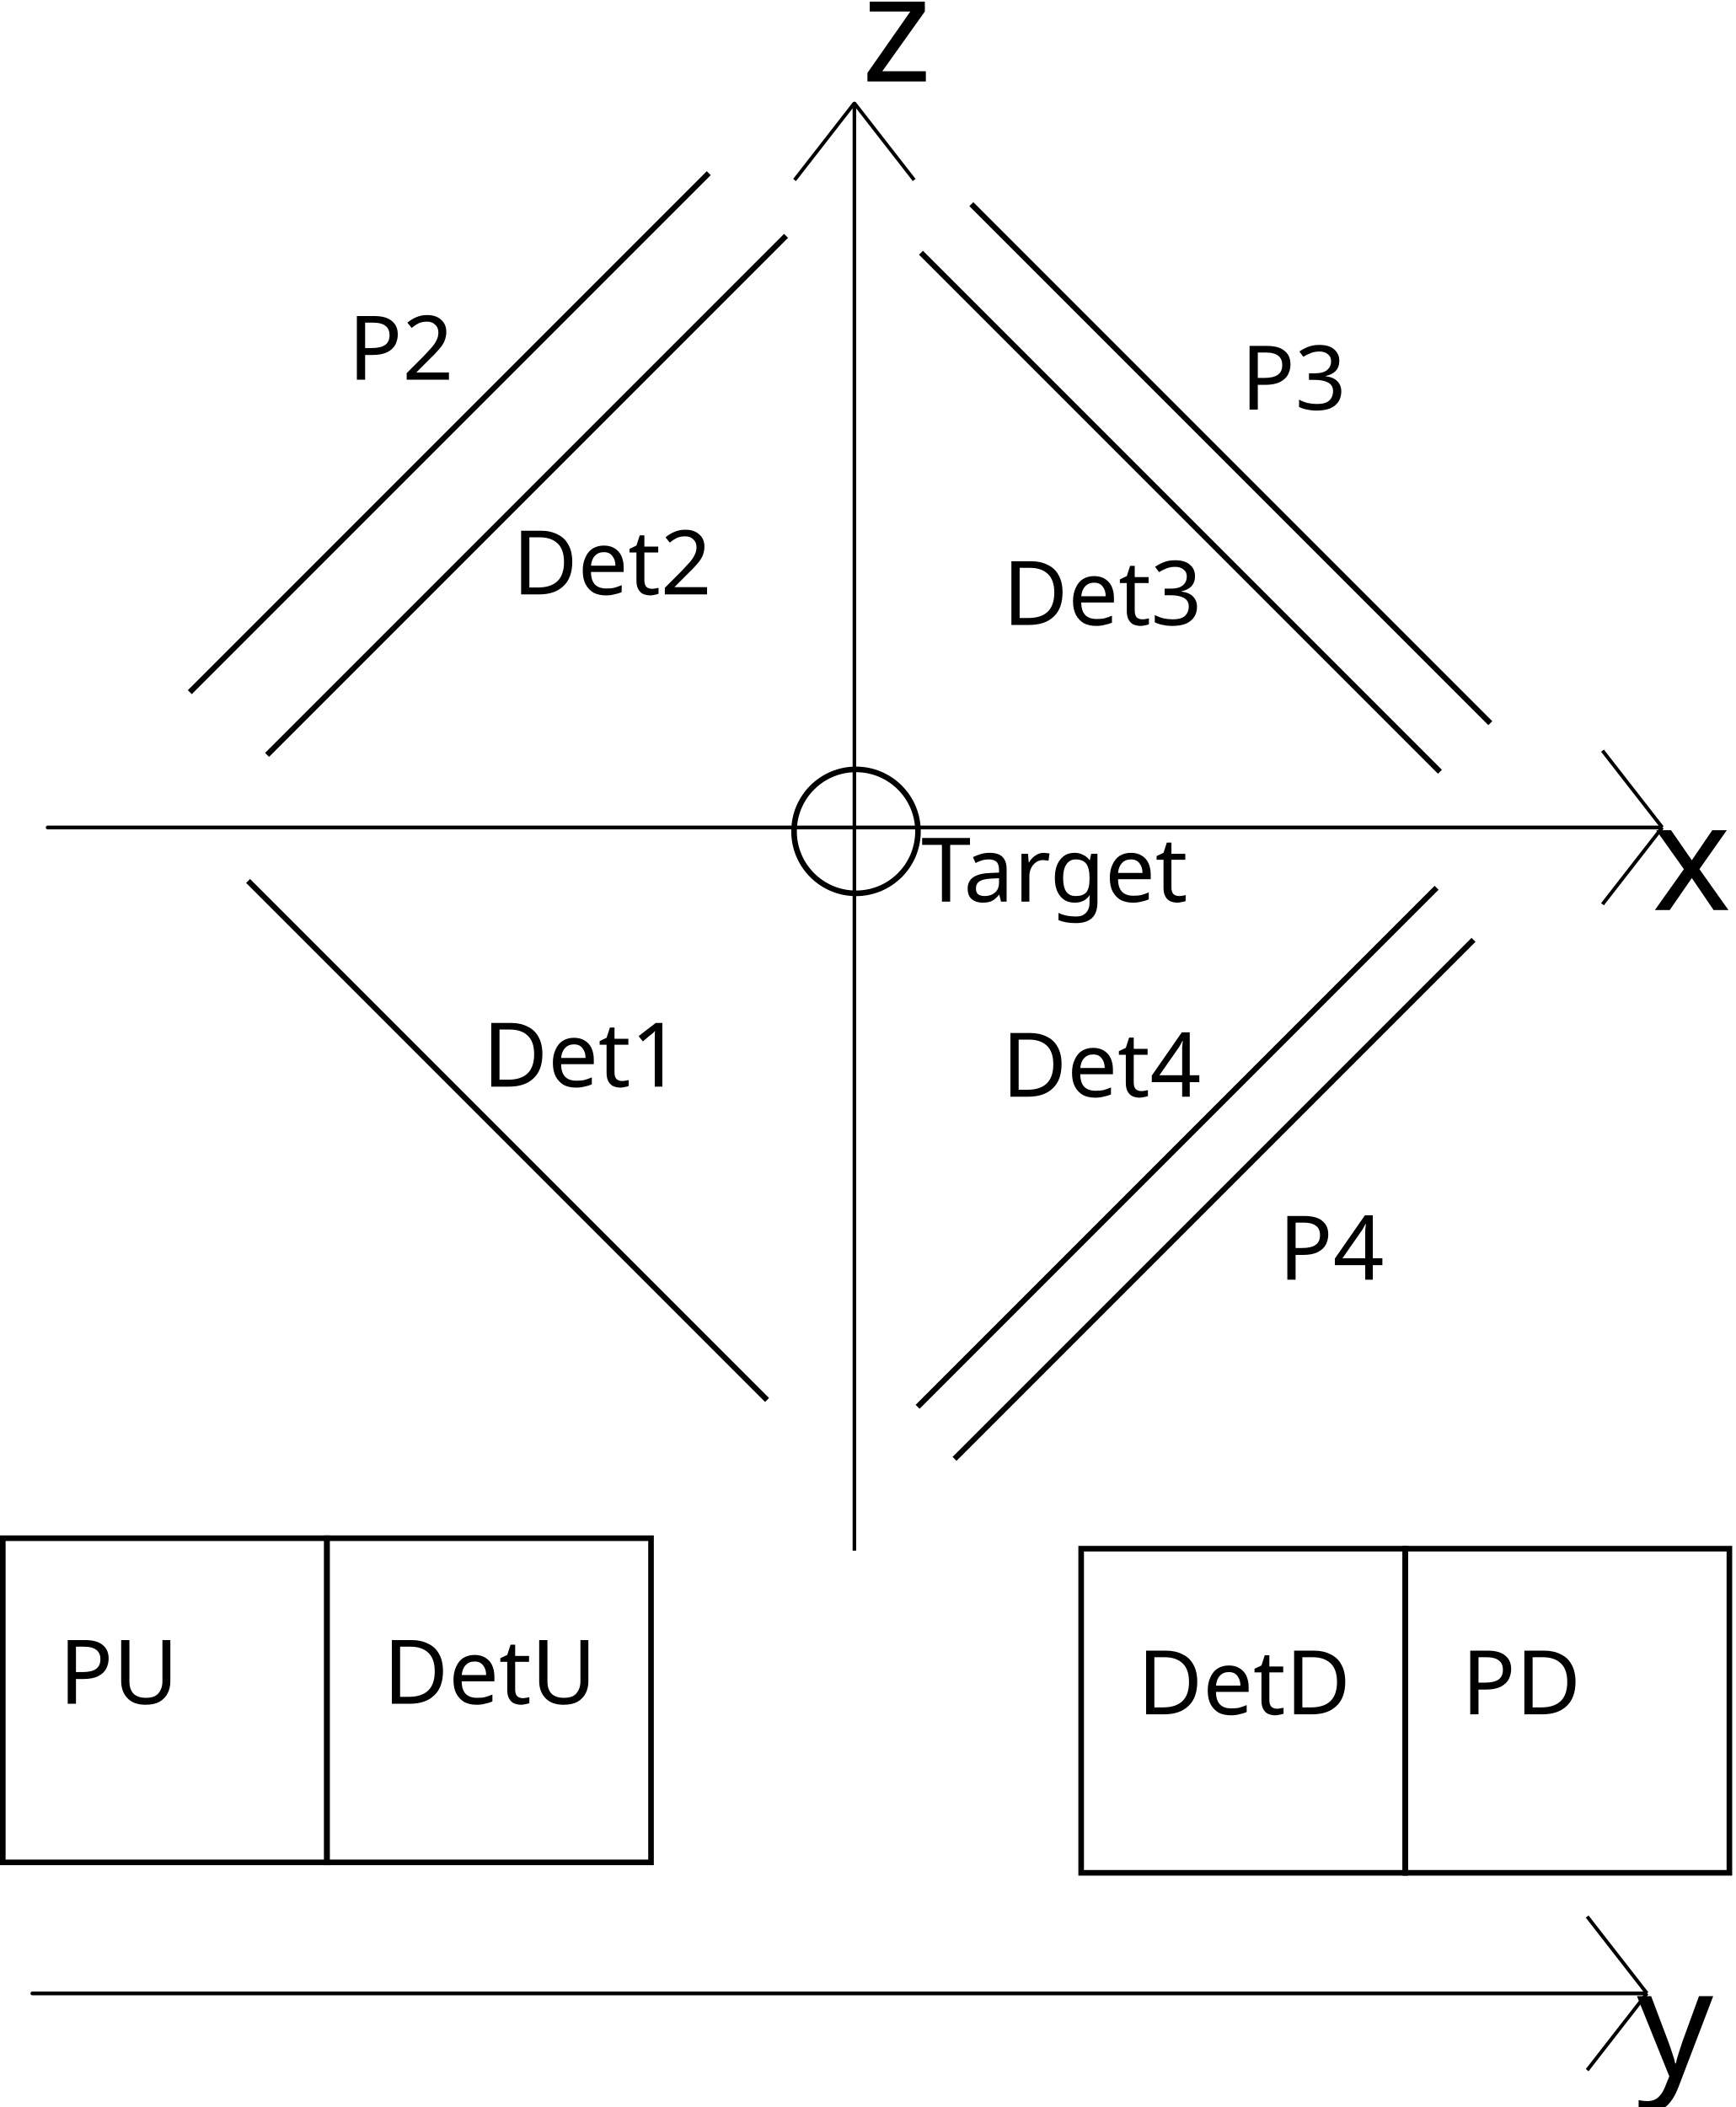
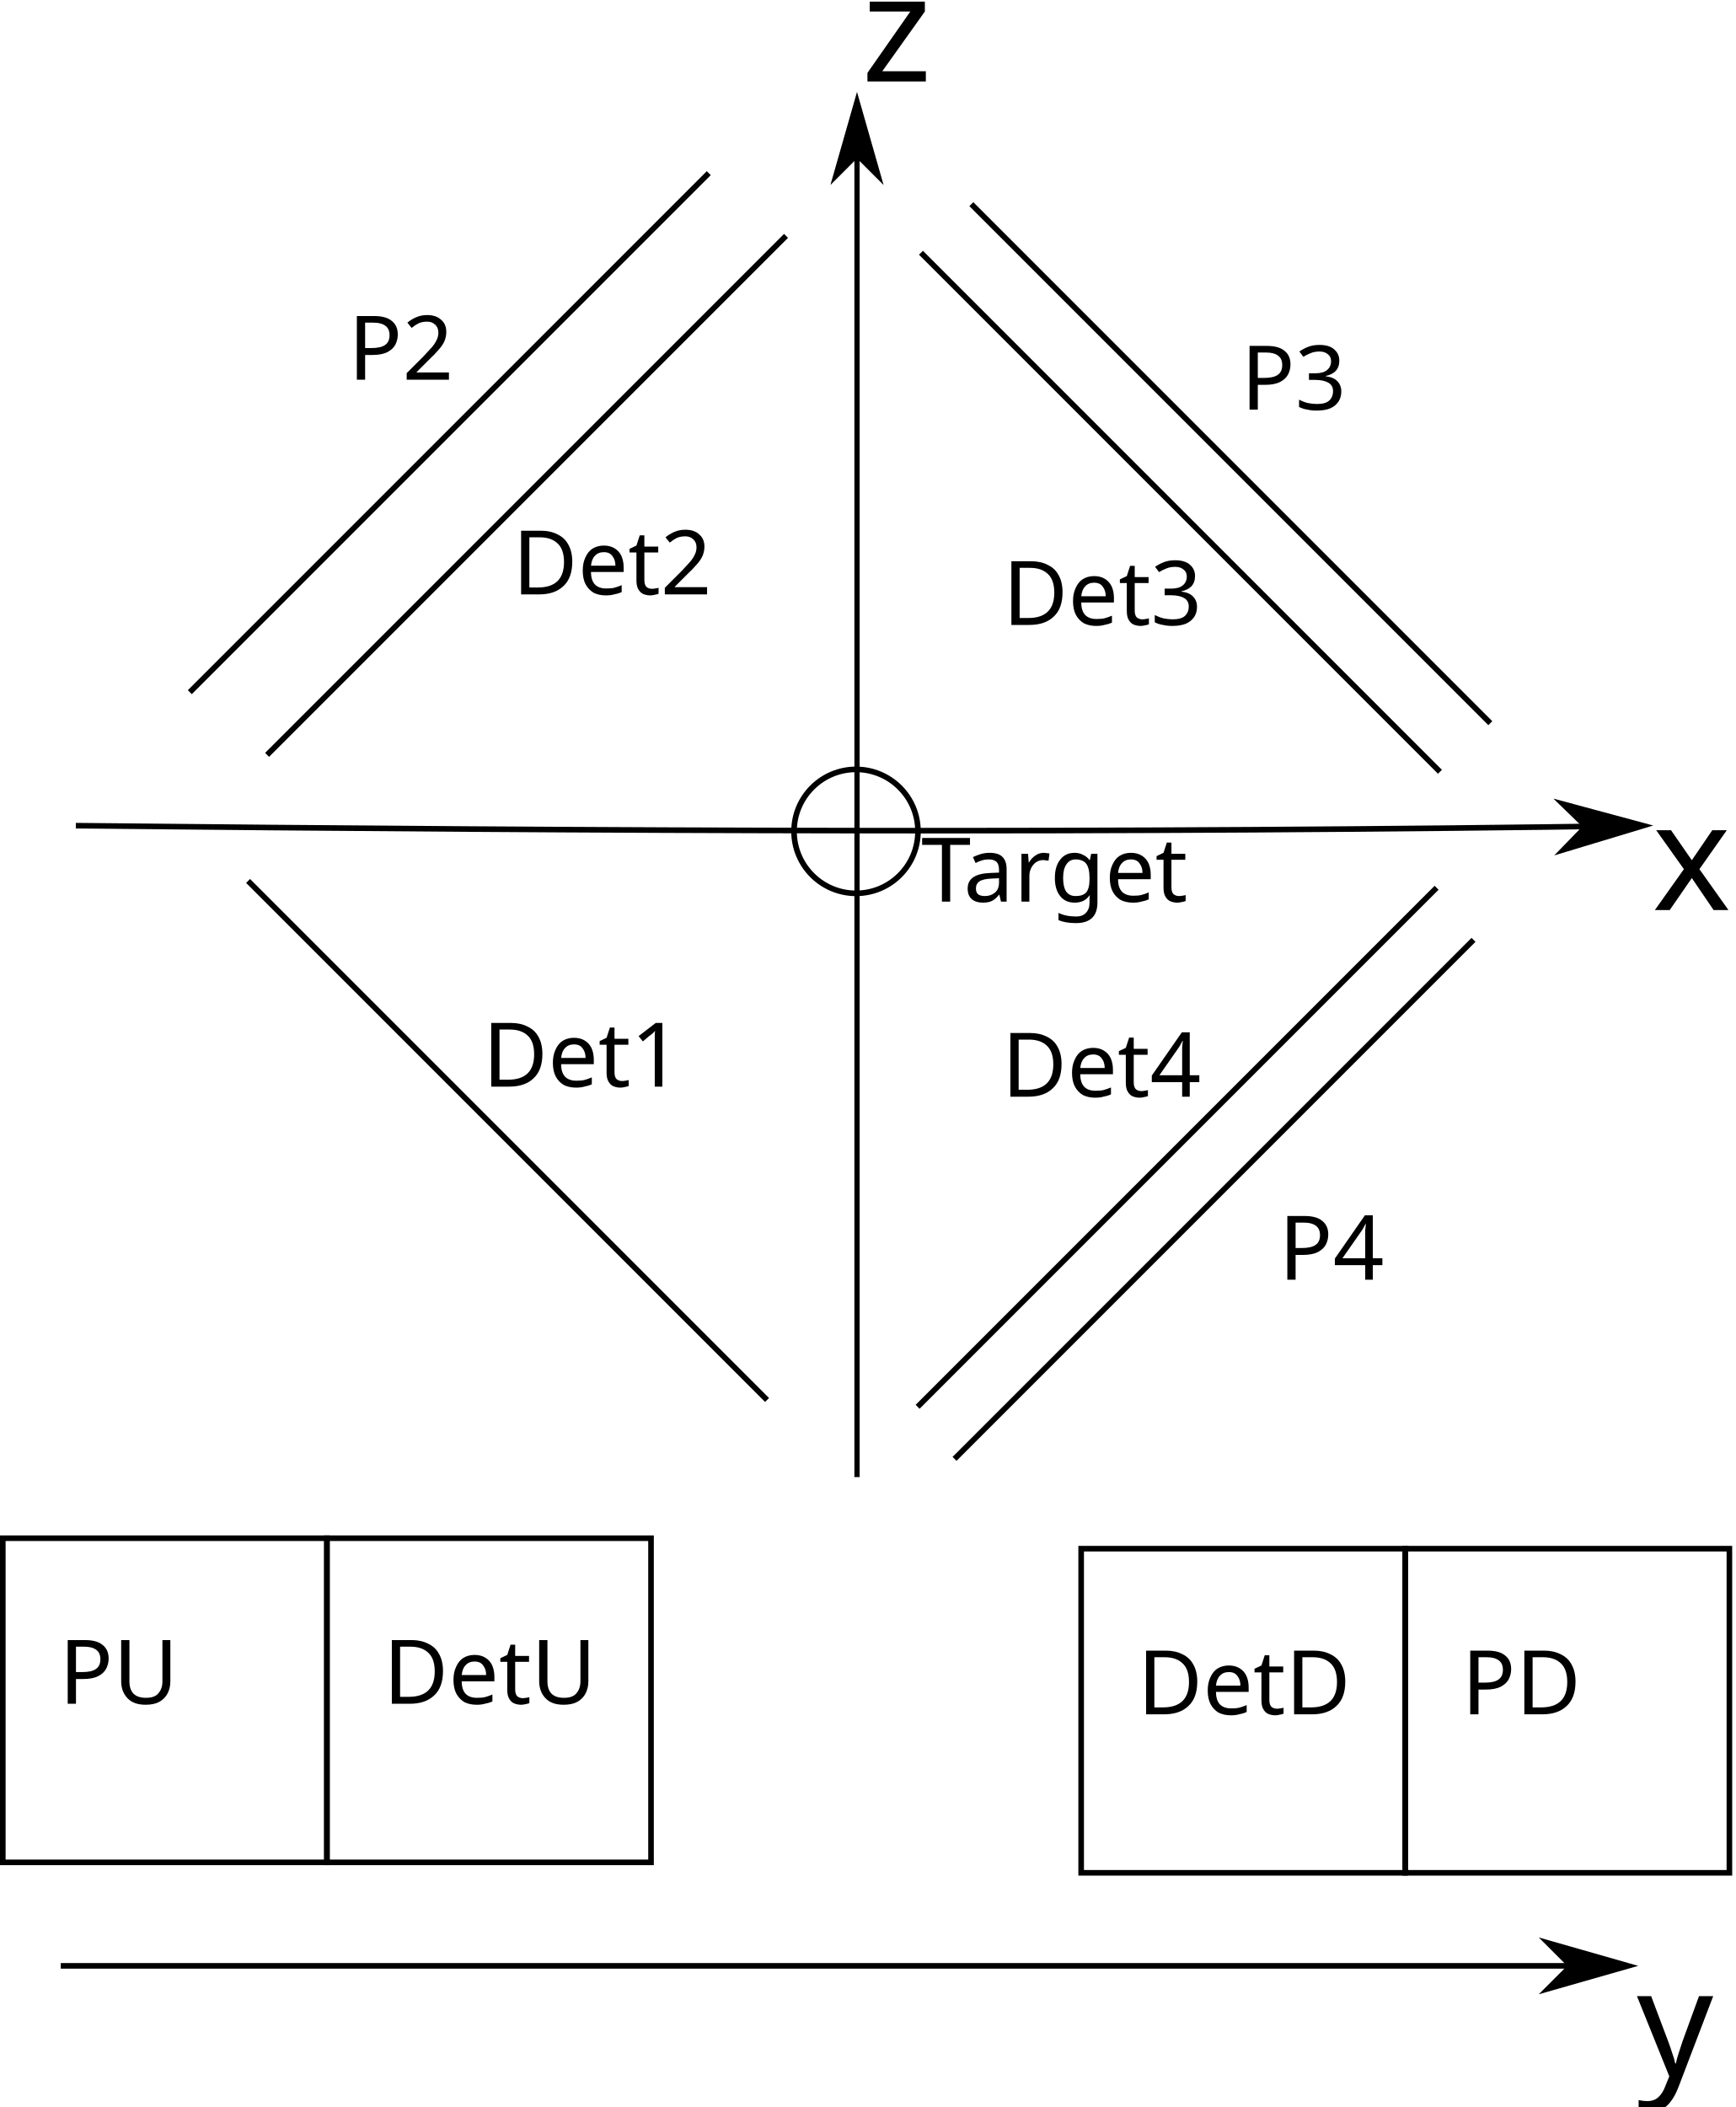
<svg xmlns="http://www.w3.org/2000/svg" width="82.18mm" height="99.758mm" viewBox="0 0 82.18 99.758" version="1.1" id="svg8">
  <defs id="defs2">
+     <marker orient="auto" refY="0.0" refX="0.0" id="Arrow1Lend" style="overflow:visible;">
+       <path id="path919" d="M 0.0,0.0 L 5.0,-5.0 L -12.5,0.0 L 5.0,5.0 L 0.0,0.0 z " style="fill-rule:evenodd;stroke:#000000;stroke-width:1pt;stroke-opacity:1;fill:#000000;fill-opacity:1" transform="scale(0.8) rotate(180) translate(12.5,0)" />
+     </marker>
    <rect x="89.668" y="144.139" width="6.574" height="9.074" id="rect153" />
    <linearGradient id="linearGradient978">
      <stop style="stop-color:#000000;stop-opacity:1;" offset="0" id="stop976" />
    </linearGradient>
+     <marker orient="auto" refY="0" refX="0" id="Arrow1Lend-3" style="overflow:visible">
+       <path id="path919-6" d="M 0,0 5,-5 -12.5,0 5,5 Z" style="fill:#000000;fill-opacity:1;fill-rule:evenodd;stroke:#000000;stroke-width:1pt;stroke-opacity:1" transform="matrix(-0.8,0,0,-0.8,-10,0)" />
+     </marker>
+     <marker orient="auto" refY="0" refX="0" id="Arrow1Lend-5" style="overflow:visible">
+       <path id="path919-3" d="M 0,0 5,-5 -12.5,0 5,5 Z" style="fill:#000000;fill-opacity:1;fill-rule:evenodd;stroke:#000000;stroke-width:1pt;stroke-opacity:1" transform="matrix(-0.8,0,0,-0.8,-10,0)" />
+     </marker>
  </defs>
  <g id="layer1" transform="translate(-67.25449,-73.34149)">
-     <path style="fill:none;stroke:#000000;stroke-width:0.177px;stroke-linecap:butt;stroke-linejoin:miter;stroke-opacity:1" d="m 145.96,112.52 c -76.798,0 -76.464,0 -76.464,0" id="path10" />
-     <path style="fill:none;stroke:#000000;stroke-width:0.168px;stroke-linecap:butt;stroke-linejoin:miter;stroke-opacity:1" d="m 107.71,146.759 c 0,-68.832 0,-68.532 0,-68.532" id="path10-5" />
    <path style="fill:none;stroke:#000000;stroke-width:0.265px;stroke-linecap:butt;stroke-linejoin:miter;stroke-opacity:1" d="m 79.001,115.051 c 24.574,24.574 24.574,24.574 24.574,24.574" id="path57" />
    <path style="fill:none;stroke:#000000;stroke-width:0.265px;stroke-linecap:butt;stroke-linejoin:miter;stroke-opacity:1" d="m 110.863,85.308 c 24.574,24.574 24.574,24.574 24.574,24.574" id="path57-3" />
    <path style="fill:none;stroke:#000000;stroke-width:0.265px;stroke-linecap:butt;stroke-linejoin:miter;stroke-opacity:1" d="M 104.474,84.509 C 79.9,109.083 79.9,109.083 79.9,109.083" id="path57-5" />
    <path style="fill:none;stroke:#000000;stroke-width:0.265px;stroke-linecap:butt;stroke-linejoin:miter;stroke-opacity:1" d="m 135.278,115.374 c -24.574,24.574 -24.574,24.574 -24.574,24.574" id="path57-6" />
    <text xml:space="preserve" style="font-style:normal;font-weight:normal;font-size:7.056px;line-height:1.5;font-family:sans-serif;fill:#000000;fill-opacity:1;stroke:none;stroke-width:0.265" x="108.047" y="77.2" id="text107">
      <tspan id="tspan105" x="108.047" y="77.2" style="font-weight:normal;font-size:7.056px;stroke-width:0.265">z</tspan>
    </text>
-     <path style="fill:none;stroke:#000000;stroke-width:0.168px;stroke-linecap:butt;stroke-linejoin:miter;stroke-opacity:1" d="m 143.133,116.154 c 2.831,-3.636 2.831,-3.636 2.831,-3.636" id="path109-9" />
    <text xml:space="preserve" style="font-style:normal;font-weight:normal;font-size:10.583px;line-height:1.5;font-family:sans-serif;fill:#000000;fill-opacity:1;stroke:none;stroke-width:0.265" x="145.489" y="116.43" id="text128">
      <tspan id="tspan126" x="145.489" y="116.43" style="font-size:7.056px;stroke-width:0.265">x</tspan>
    </text>
    <text xml:space="preserve" style="font-size:4.233px;line-height:1;font-family:sans-serif;stroke-width:0.265" x="146.33" y="156.787" id="text93">
      <tspan id="tspan91" x="146.33" y="160.003" style="stroke-width:0.265" />
    </text>
    <text xml:space="preserve" style="font-size:4.233px;line-height:1;font-family:sans-serif;stroke-width:0.265" x="90.111" y="124.79" id="text2926-6-5">
      <tspan x="90.111" y="124.79" style="stroke-width:0.265" id="tspan2930-5-2">Det1</tspan>
      <tspan x="90.111" y="129.024" style="stroke-width:0.265" id="tspan2991" />
      <tspan x="90.111" y="133.257" style="stroke-width:0.265" id="tspan2928-3-9" />
    </text>
    <text xml:space="preserve" style="font-size:4.233px;line-height:1;font-family:sans-serif;stroke-width:0.265" x="91.522" y="101.484" id="text2926-6-1">
      <tspan x="91.522" y="101.484" style="stroke-width:0.265" id="tspan2930-5-7">Det2</tspan>
      <tspan x="91.522" y="105.717" style="stroke-width:0.265" id="tspan2928-3-0" />
    </text>
    <text xml:space="preserve" style="font-size:4.233px;line-height:1;font-family:sans-serif;stroke-width:0.265" x="114.739" y="102.928" id="text2926-6-9">
      <tspan id="tspan2924-7-3" x="114.739" y="102.928" style="stroke-width:0.265">Det3</tspan>
      <tspan x="114.739" y="107.161" style="stroke-width:0.265" id="tspan2930-5-6" />
      <tspan x="114.739" y="111.394" style="stroke-width:0.265" id="tspan2928-3-06" />
    </text>
    <text xml:space="preserve" style="font-size:4.233px;line-height:1;font-family:sans-serif;stroke-width:0.265" x="114.69" y="125.262" id="text2926-6-2">
      <tspan id="tspan2924-7-6" x="114.69" y="125.262" style="stroke-width:0.265">Det4</tspan>
      <tspan x="114.69" y="129.495" style="stroke-width:0.265" id="tspan2930-5-1" />
      <tspan x="114.69" y="133.729" style="stroke-width:0.265" id="tspan2928-3-8" />
    </text>
    <text xml:space="preserve" style="font-size:4.233px;line-height:1;font-family:sans-serif;stroke-width:0.265" x="41.581" y="246.885" id="text3076">
      <tspan x="41.581" y="250.101" style="stroke-width:0.265" id="tspan3078" />
    </text>
    <path style="fill:none;stroke:#000000;stroke-width:0.265px;stroke-linecap:butt;stroke-linejoin:miter;stroke-opacity:1" d="M 100.815,81.54 C 76.242,106.114 76.242,106.114 76.242,106.114" id="path57-5-6" />
    <path style="fill:none;stroke:#000000;stroke-width:0.265px;stroke-linecap:butt;stroke-linejoin:miter;stroke-opacity:1" d="m 113.248,83.007 c 24.574,24.574 24.574,24.574 24.574,24.574" id="path57-3-1" />
    <path style="fill:none;stroke:#000000;stroke-width:0.265px;stroke-linecap:butt;stroke-linejoin:miter;stroke-opacity:1" d="m 137.026,117.84 c -24.574,24.574 -24.574,24.574 -24.574,24.574" id="path57-6-2" />
    <text xml:space="preserve" style="font-size:4.233px;line-height:1;font-family:sans-serif;stroke-width:0.265" x="51.792" y="159.348" id="text2926-6-5-3">
      <tspan x="51.792" y="162.564" style="stroke-width:0.265" id="tspan2928-3-9-4" />
    </text>
    <text xml:space="preserve" style="font-size:4.233px;line-height:1;font-family:sans-serif;stroke-width:0.265" x="83.748" y="91.324" id="text2926-6-5-3-7">
      <tspan x="83.748" y="91.324" style="stroke-width:0.265" id="tspan2930-5-2-1-8">P2</tspan>
      <tspan x="83.748" y="95.557" style="stroke-width:0.265" id="tspan2991-9-4" />
      <tspan x="83.748" y="99.79" style="stroke-width:0.265" id="tspan2928-3-9-4-5" />
    </text>
    <text xml:space="preserve" style="font-size:4.233px;line-height:1;font-family:sans-serif;stroke-width:0.265" x="126.017" y="92.736" id="text2926-6-5-3-0">
      <tspan x="126.017" y="92.736" style="stroke-width:0.265" id="tspan2930-5-2-1-3">P3</tspan>
      <tspan x="126.017" y="96.969" style="stroke-width:0.265" id="tspan2991-9-6" />
      <tspan x="126.017" y="101.202" style="stroke-width:0.265" id="tspan2928-3-9-4-1" />
    </text>
    <text xml:space="preserve" style="font-size:4.233px;line-height:1;font-family:sans-serif;stroke-width:0.265" x="127.803" y="133.926" id="text2926-6-5-3-06">
      <tspan x="127.803" y="133.926" style="stroke-width:0.265" id="tspan2930-5-2-1-32">P4</tspan>
      <tspan x="127.803" y="138.159" style="stroke-width:0.265" id="tspan2991-9-0" />
      <tspan x="127.803" y="142.392" style="stroke-width:0.265" id="tspan2928-3-9-4-6" />
    </text>
    <text xml:space="preserve" style="font-size:4.233px;line-height:1;font-family:sans-serif;stroke-width:0.265" x="85.254" y="130.999" id="text101">
      <tspan id="tspan99" x="85.254" y="134.216" style="stroke-width:0.265" />
    </text>
    <text xml:space="preserve" style="font-size:4.233px;line-height:1;font-family:sans-serif;stroke-width:0.265" x="85.955" y="105.29" id="text101-3">
      <tspan id="tspan99-6" x="85.955" y="108.507" style="stroke-width:0.265" />
    </text>
    <text xml:space="preserve" style="font-size:4.233px;line-height:1;font-family:sans-serif;stroke-width:0.265" x="118.583" y="104.185" id="text101-7">
      <tspan id="tspan99-5" x="118.583" y="107.402" style="stroke-width:0.265" />
    </text>
    <text xml:space="preserve" style="font-size:4.233px;line-height:1;font-family:sans-serif;stroke-width:0.265" x="116.537" y="130.623" id="text101-35">
      <tspan id="tspan99-62" x="116.537" y="133.84" style="stroke-width:0.265" />
    </text>
    <text xml:space="preserve" id="text151" style="font-size:4.233px;line-height:1;font-family:sans-serif;white-space:pre;shape-inside:url(#rect153)" />
    <text xml:space="preserve" style="font-size:4.233px;line-height:1;font-family:sans-serif;stroke-width:0.265" x="83.481" y="205.435" id="text101-9">
      <tspan id="tspan99-1" x="83.481" y="208.651" style="stroke-width:0.265" />
    </text>
    <text xml:space="preserve" style="font-size:4.233px;line-height:1;font-family:sans-serif;stroke-width:0.265" x="117.877" y="207.136" id="text101-2">
      <tspan id="tspan99-7" x="117.877" y="210.352" style="stroke-width:0.265" />
    </text>
    <text xml:space="preserve" style="font-size:4.233px;line-height:1;font-family:sans-serif;stroke-width:0.265" x="39.9" y="141.245" id="text101-0">
      <tspan id="tspan99-9" x="39.9" y="144.461" style="stroke-width:0.265" />
    </text>
    <text xml:space="preserve" style="font-size:4.233px;line-height:1;font-family:sans-serif;stroke-width:0.265" x="40.339" y="89.34" id="text101-36">
      <tspan id="tspan99-0" x="40.339" y="92.556" style="stroke-width:0.265" />
    </text>
    <text xml:space="preserve" style="font-size:4.233px;line-height:1;font-family:sans-serif;stroke-width:0.265" x="163.937" y="86.863" id="text101-6">
      <tspan id="tspan99-2" x="163.937" y="90.079" style="stroke-width:0.265" />
    </text>
    <text xml:space="preserve" style="font-size:4.233px;line-height:1;font-family:sans-serif;stroke-width:0.265" x="166.014" y="141.878" id="text101-61">
      <tspan id="tspan99-8" x="166.014" y="145.094" style="stroke-width:0.265" />
    </text>
    <text xml:space="preserve" style="font-size:4.233px;line-height:1;font-family:sans-serif;stroke-width:0.265" x="48.917" y="205.312" id="text101-79">
      <tspan id="tspan99-20" x="48.917" y="208.528" style="stroke-width:0.265" />
    </text>
    <text xml:space="preserve" style="font-size:4.233px;line-height:1;font-family:sans-serif;stroke-width:0.265" x="154.822" y="205.843" id="text101-23">
      <tspan id="tspan99-75" x="154.822" y="209.059" style="stroke-width:0.265" />
    </text>
-     <path style="fill:none;stroke:#000000;stroke-width:0.168px;stroke-linecap:butt;stroke-linejoin:miter;stroke-opacity:1" d="m 145.964,112.518 c -2.831,-3.636 -2.831,-3.636 -2.831,-3.636" id="path109-9-3" />
-     <path style="fill:none;stroke:#000000;stroke-width:0.168px;stroke-linecap:butt;stroke-linejoin:miter;stroke-opacity:1" d="m 104.879,81.863 c 2.831,-3.636 2.831,-3.636 2.831,-3.636" id="path109-9-6" />
-     <path style="fill:none;stroke:#000000;stroke-width:0.168px;stroke-linecap:butt;stroke-linejoin:miter;stroke-opacity:1" d="m 110.541,81.863 c -2.831,-3.636 -2.831,-3.636 -2.831,-3.636" id="path109-9-7" />
    <rect style="fill:none;stroke:#000000;stroke-width:0.265" id="rect88012" width="15.347" height="15.347" x="67.387" y="146.17" />
    <text xml:space="preserve" style="font-size:4.233px;line-height:1;font-family:sans-serif;stroke-width:0.265" x="70.054" y="154.011" id="text89904">
      <tspan id="tspan89902" style="stroke-width:0.265" x="70.054" y="154.011">PU</tspan>
    </text>
    <rect style="fill:none;stroke:#000000;stroke-width:0.265" id="rect88012-5" width="15.347" height="15.347" x="82.734" y="146.17" />
    <text xml:space="preserve" style="font-size:4.233px;line-height:1;font-family:sans-serif;stroke-width:0.265" x="85.401" y="154.011" id="text89904-3">
      <tspan id="tspan89902-5" style="stroke-width:0.265" x="85.401" y="154.011">DetU</tspan>
    </text>
    <rect style="fill:none;stroke:#000000;stroke-width:0.265" id="rect88012-6" width="15.347" height="15.347" x="118.448" y="146.665" />
    <text xml:space="preserve" style="font-size:4.233px;line-height:1;font-family:sans-serif;stroke-width:0.265" x="121.116" y="154.506" id="text89904-2">
      <tspan id="tspan89902-9" style="stroke-width:0.265" x="121.116" y="154.506">DetD</tspan>
    </text>
    <rect style="fill:none;stroke:#000000;stroke-width:0.265" id="rect88012-1" width="15.347" height="15.347" x="133.795" y="146.665" />
    <text xml:space="preserve" style="font-size:4.233px;line-height:1;font-family:sans-serif;stroke-width:0.265" x="136.463" y="154.506" id="text89904-27">
      <tspan id="tspan89902-0" style="stroke-width:0.265" x="136.463" y="154.506">PD</tspan>
    </text>
-     <path style="fill:none;stroke:#000000;stroke-width:0.177px;stroke-linecap:butt;stroke-linejoin:miter;stroke-opacity:1" d="m 145.235,167.722 c -76.798,0 -76.464,0 -76.464,0" id="path10-9" />
-     <path style="fill:none;stroke:#000000;stroke-width:0.168px;stroke-linecap:butt;stroke-linejoin:miter;stroke-opacity:1" d="m 142.408,171.355 c 2.831,-3.636 2.831,-3.636 2.831,-3.636" id="path109-9-36" />
    <text xml:space="preserve" style="font-style:normal;font-weight:normal;font-size:10.583px;line-height:1.5;font-family:sans-serif;fill:#000000;fill-opacity:1;stroke:none;stroke-width:0.265" x="144.765" y="171.631" id="text128-0">
      <tspan id="tspan126-6" x="144.765" y="171.631" style="font-size:7.056px;stroke-width:0.265">y</tspan>
    </text>
-     <path style="fill:none;stroke:#000000;stroke-width:0.168px;stroke-linecap:butt;stroke-linejoin:miter;stroke-opacity:1" d="m 145.239,167.719 c -2.831,-3.636 -2.831,-3.636 -2.831,-3.636" id="path109-9-3-2" />
    <rect style="fill:none;stroke:#000000;stroke-width:0.265" id="rect118886" width="5.868" height="5.868" x="104.853" y="109.769" ry="2.934" />
    <text xml:space="preserve" style="font-size:4.233px;line-height:1;font-family:sans-serif;stroke-width:0.265" x="110.87" y="116.033" id="text120906">
      <tspan id="tspan120904" style="stroke-width:0.265" x="110.87" y="116.033">Target</tspan>
    </text>
+     <path style="fill:none;stroke:#000000;stroke-width:0.265;stroke-linecap:butt;stroke-linejoin:miter;stroke-miterlimit:4;stroke-dasharray:none;stroke-opacity:1;marker-end:url(#Arrow1Lend)" d="m 70.845,112.434 c 24.79,0.256 49.544,0.37 74.178,0" id="path2248" />
+     <path style="fill:none;stroke:#000000;stroke-width:0.248;stroke-linecap:butt;stroke-linejoin:miter;stroke-miterlimit:4;stroke-dasharray:none;stroke-opacity:1;marker-end:url(#Arrow1Lend-3)" d="M 107.834,143.276 V 78.175" id="path2248-7" />
+     <path style="fill:none;stroke:#000000;stroke-width:0.265;stroke-linecap:butt;stroke-linejoin:miter;stroke-miterlimit:4;stroke-dasharray:none;stroke-opacity:1;marker-end:url(#Arrow1Lend-5)" d="M 70.132,166.417 H 144.31" id="path2248-5" />
  </g>
</svg>
